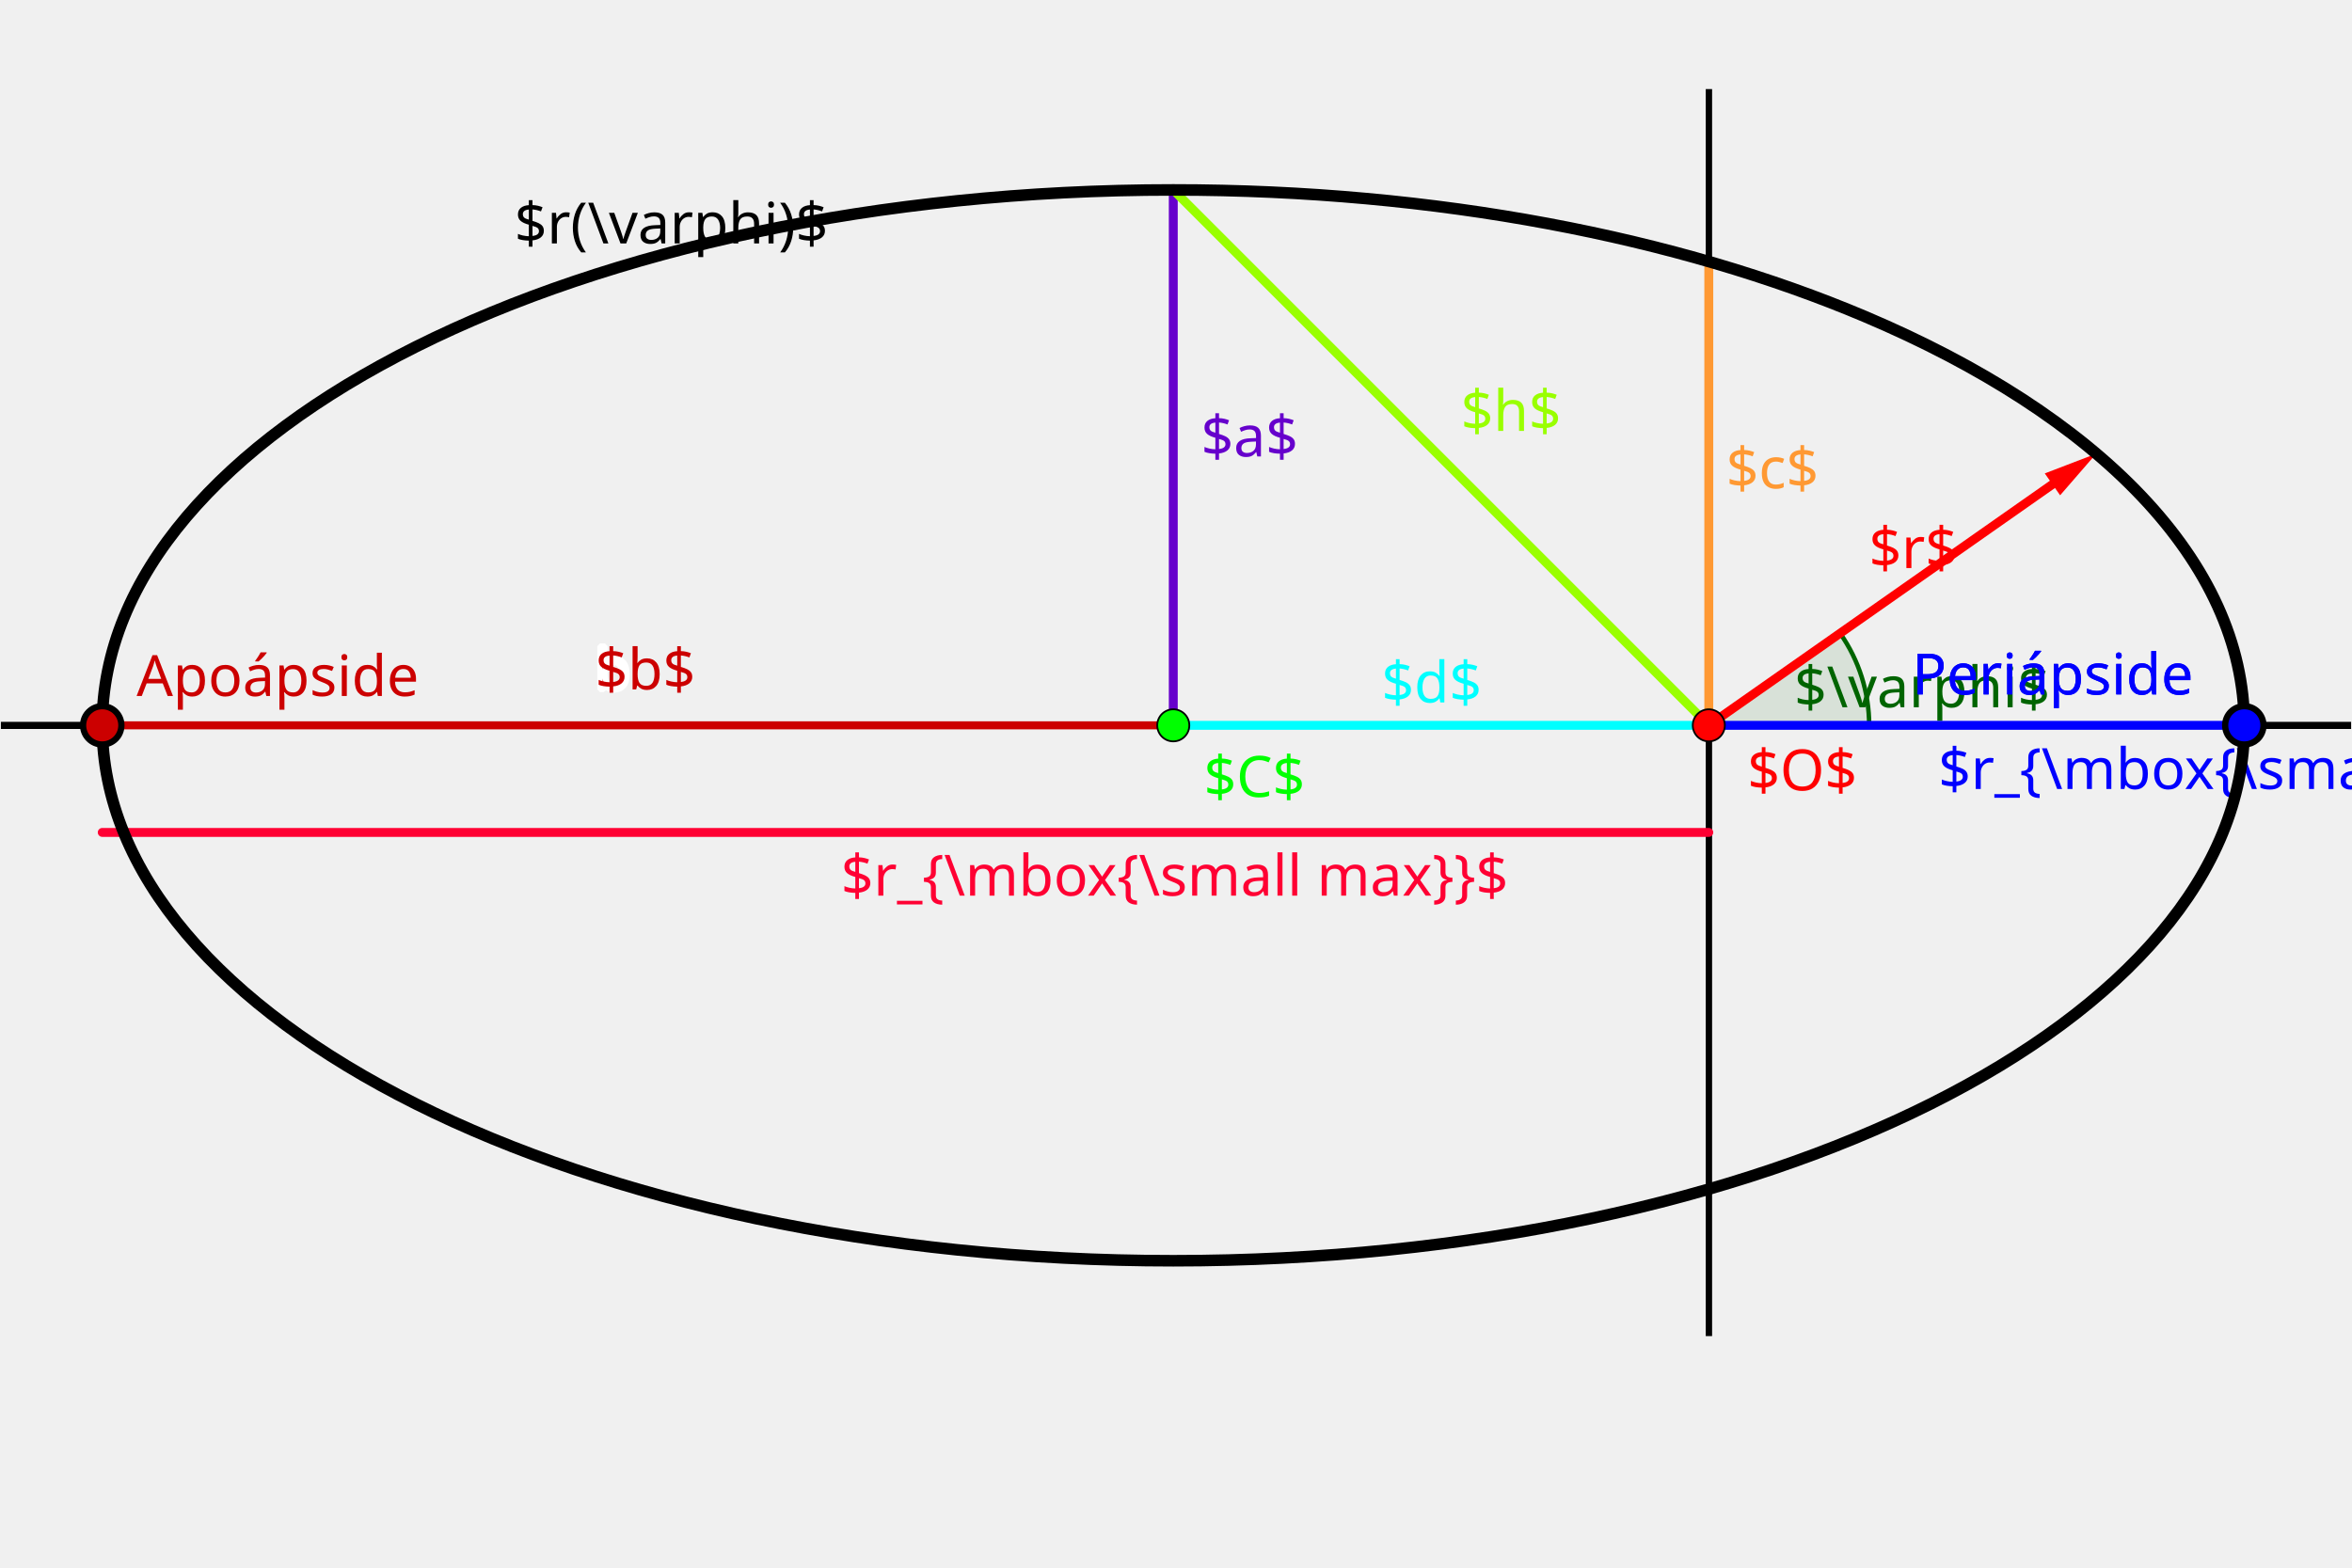
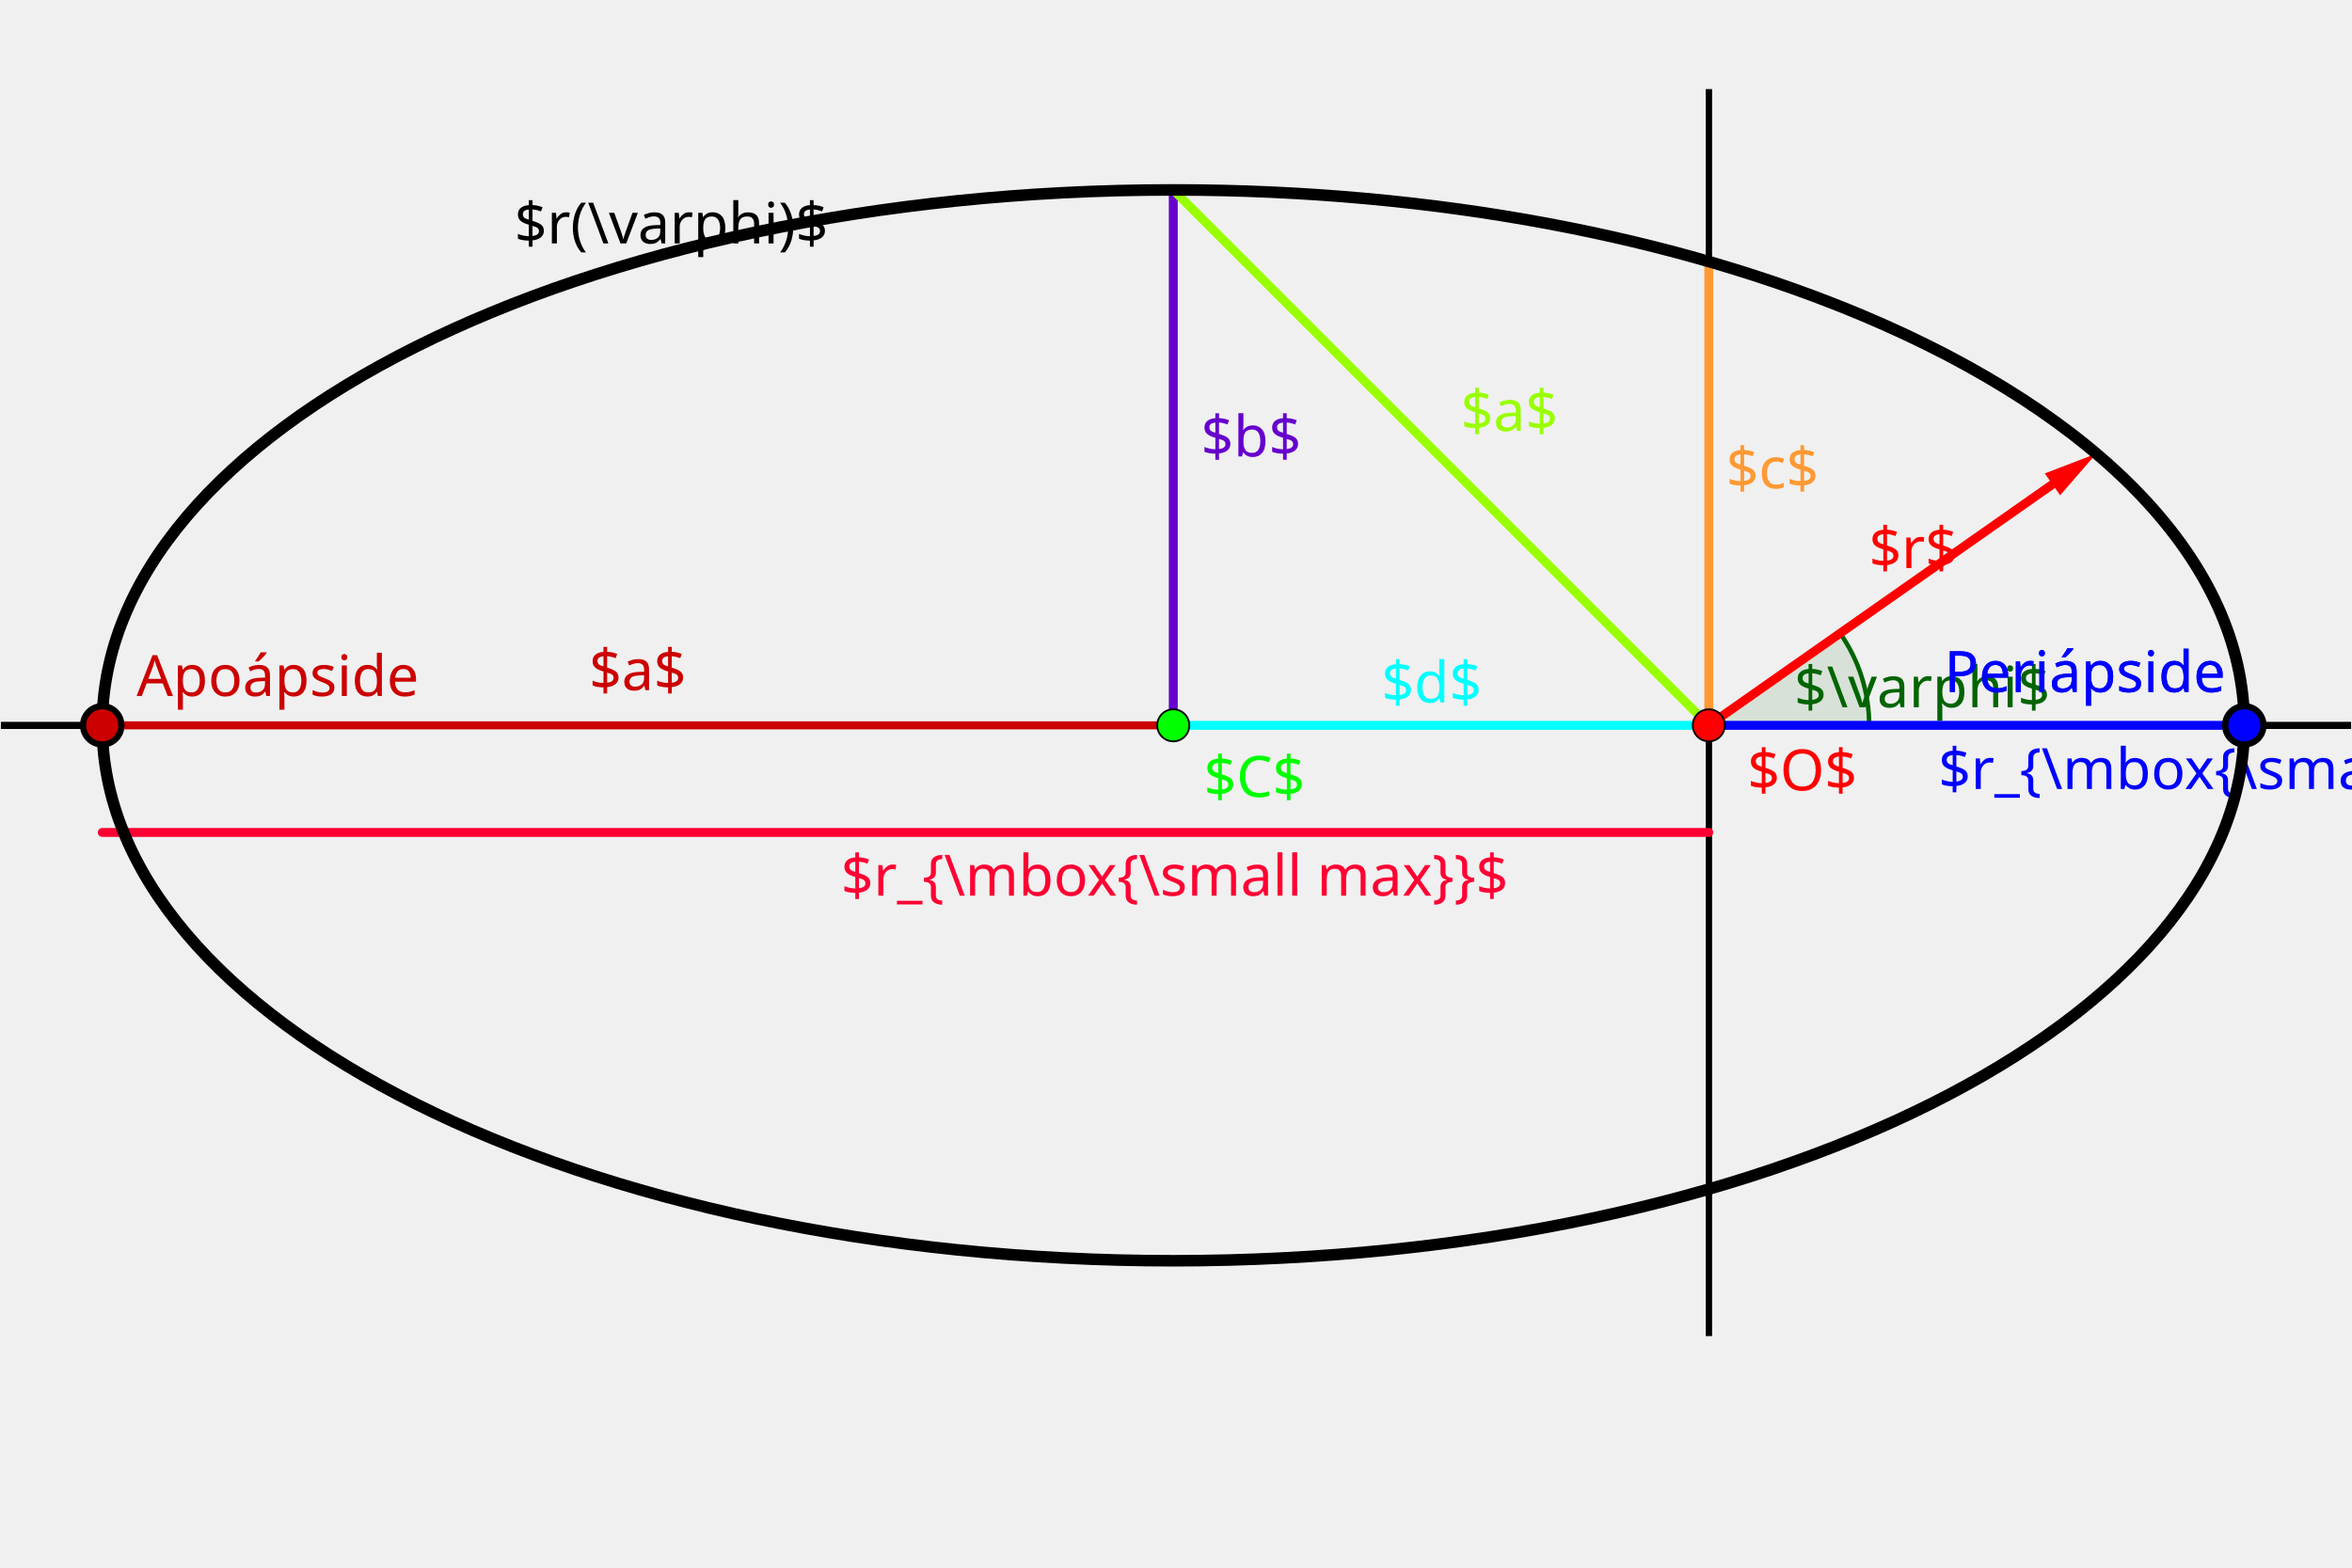
<svg xmlns="http://www.w3.org/2000/svg" version="1.1" width="1320" height="880" id="svg153">
  <defs id="defs5">
    <clipPath id="TPFllWnkLSha">
      <path fill="none" stroke="none" d=" M 0 0 L 1320 0 L 1320 880 L 0 880 L 0 0 Z" id="path2" />
    </clipPath>
  </defs>
  <g clip-path="url(#TPFllWnkLSha)" id="g151">
    <g id="g149">
      <path fill="none" stroke="#000000" paint-order="fill stroke markers" d="M 959.09,50 V 750" stroke-opacity="1" stroke-miterlimit="10" id="path9" style="stroke-width:3.566;stroke-miterlimit:10;stroke-dasharray:none" />
      <path fill="none" stroke="#000000" paint-order="fill stroke markers" d="m 0.5,407.2 h 1319" stroke-opacity="1" stroke-miterlimit="10" id="path11" style="stroke-width:4;stroke-miterlimit:10;stroke-dasharray:none" />
      <text fill="#000000" stroke="none" font-family="geogebra-sans-serif, sans-serif" font-size="32px" font-style="normal" font-weight="normal" text-decoration="normal" x="288.703" y="136.633" text-anchor="start" dominant-baseline="alphabetic" fill-opacity="1" id="text19">$r(\varphi)$</text>
      <path fill="#006400" stroke="none" paint-order="stroke fill markers" d="m 1049.019,407.157 c 0,-18.493 -5.697,-36.538 -16.316,-51.679 l -73.684,51.679 z" fill-opacity="0.098" id="path21" />
      <path fill="none" stroke="#006400" paint-order="fill stroke markers" d="m 1049.019,407.157 c 0,-18.493 -5.697,-36.538 -16.316,-51.679 l -73.684,51.679 z" stroke-opacity="1" stroke-linecap="round" stroke-linejoin="round" stroke-miterlimit="10" stroke-width="2.5" id="path23" />
      <text fill="#006400" stroke="none" font-family="geogebra-sans-serif, sans-serif" font-size="32px" font-style="normal" font-weight="normal" text-decoration="normal" x="1006.928" y="397.018" text-anchor="start" dominant-baseline="alphabetic" fill-opacity="1" id="text29">$\varphi$</text>
      <path fill="none" stroke="#cc0000" paint-order="fill stroke markers" d="M 57.379,407.157 H 658.473" stroke-opacity="1" stroke-linecap="round" stroke-linejoin="round" stroke-miterlimit="10" stroke-width="4.5" id="path31" />
-       <text fill="#cc0000" stroke="none" font-family="geogebra-sans-serif, sans-serif" font-size="32px" font-style="normal" font-weight="normal" text-decoration="normal" x="334" y="387" text-anchor="start" dominant-baseline="alphabetic" fill-opacity="1" id="text33">b</text>
-       <text fill="none" stroke="#ffffff" font-family="geogebra-sans-serif, sans-serif" font-size="32px" font-style="normal" font-weight="normal" text-decoration="normal" x="334" y="387" text-anchor="start" dominant-baseline="alphabetic" stroke-opacity="1" stroke-linejoin="bevel" stroke-miterlimit="10" stroke-width="3" id="text35">b</text>
-       <text fill="#cc0000" stroke="none" font-family="geogebra-sans-serif, sans-serif" font-size="32px" font-style="normal" font-weight="normal" text-decoration="normal" x="334" y="387" text-anchor="start" dominant-baseline="alphabetic" fill-opacity="1" id="text37">$b$</text>
+       <text fill="#cc0000" stroke="none" font-family="geogebra-sans-serif, sans-serif" font-size="32px" font-style="normal" font-weight="normal" text-decoration="normal" x="330.598" y="387.411" text-anchor="start" dominant-baseline="alphabetic" fill-opacity="1" id="text37">$a$</text>
      <path fill="none" stroke="#6600cc" paint-order="fill stroke markers" d="M 658.473,407.157 V 106.61" stroke-opacity="1" stroke-linecap="round" stroke-linejoin="round" stroke-miterlimit="10" stroke-width="5" id="path39" />
-       <text fill="#6600cc" stroke="none" font-family="geogebra-sans-serif, sans-serif" font-size="32px" font-style="normal" font-weight="normal" text-decoration="normal" x="674" y="256.235" text-anchor="start" dominant-baseline="alphabetic" fill-opacity="1" id="text45">$a$</text>
+       <text fill="#6600cc" stroke="none" font-family="geogebra-sans-serif, sans-serif" font-size="32px" font-style="normal" font-weight="normal" text-decoration="normal" x="674" y="256.235" text-anchor="start" dominant-baseline="alphabetic" fill-opacity="1" id="text45">$b$</text>
      <path fill="none" stroke="#99ff00" paint-order="fill stroke markers" d="M 658.473,106.61 959.019,407.157" stroke-opacity="1" stroke-linecap="round" stroke-linejoin="round" stroke-miterlimit="10" stroke-width="5" id="path47" />
-       <text fill="#99ff00" stroke="none" font-family="geogebra-sans-serif, sans-serif" font-size="32px" font-style="normal" font-weight="normal" text-decoration="normal" x="819.817" y="241.91" text-anchor="start" dominant-baseline="alphabetic" fill-opacity="1" id="text53">$h$</text>
+       <text fill="#99ff00" stroke="none" font-family="geogebra-sans-serif, sans-serif" font-size="32px" font-style="normal" font-weight="normal" text-decoration="normal" x="819.817" y="241.91" text-anchor="start" dominant-baseline="alphabetic" fill-opacity="1" id="text53">$a$</text>
      <path fill="none" stroke="#00ffff" paint-order="fill stroke markers" d="M 959.019,407.157 H 658.473" stroke-opacity="1" stroke-linecap="round" stroke-linejoin="round" stroke-miterlimit="10" stroke-width="5" id="path55" />
      <text fill="#00ffff" stroke="none" font-family="geogebra-sans-serif, sans-serif" font-size="32px" font-style="normal" font-weight="normal" text-decoration="normal" x="775.344" y="394.318" text-anchor="start" dominant-baseline="alphabetic" fill-opacity="1" id="text61">$d$</text>
      <path fill="none" stroke="#ff9933" paint-order="fill stroke markers" d="M 959.019,407.157 V 146.876" stroke-opacity="1" stroke-linecap="round" stroke-linejoin="round" stroke-miterlimit="10" stroke-width="5" id="path63" />
      <text fill="#ff9933" stroke="none" font-family="geogebra-sans-serif, sans-serif" font-size="32px" font-style="normal" font-weight="normal" text-decoration="normal" x="968.714" y="274.116" text-anchor="start" dominant-baseline="alphabetic" fill-opacity="1" id="text69">$c$</text>
      <path fill="none" stroke="#0000ff" paint-order="fill stroke markers" d="M 959.019,407.157 H 1259.566" stroke-opacity="1" stroke-linecap="round" stroke-linejoin="round" stroke-miterlimit="10" stroke-width="5" id="path71" />
      <text fill="#0000ff" stroke="none" font-family="geogebra-sans-serif, sans-serif" font-size="32px" font-style="normal" font-weight="normal" text-decoration="normal" x="1087.813" y="442.901" text-anchor="start" dominant-baseline="alphabetic" fill-opacity="1" id="text77">$r_{\mbox{\small min}}$</text>
      <path fill="none" stroke="#ff0033" paint-order="fill stroke markers" d="M 57.379,467.266 H 959.019" stroke-opacity="1" stroke-linecap="round" stroke-linejoin="round" stroke-miterlimit="10" stroke-width="5" id="path85" />
      <text fill="#ff0033" stroke="none" font-family="geogebra-sans-serif, sans-serif" font-size="32px" font-style="normal" font-weight="normal" text-decoration="normal" x="471.931" y="502.766" text-anchor="start" dominant-baseline="alphabetic" fill-opacity="1" id="text91">$r_{\mbox{\small max}}$</text>
      <path fill="none" stroke="#ff0000" paint-order="fill stroke markers" d="M 959.019,407.157 1151.885,271.89" stroke-opacity="1" stroke-linecap="round" stroke-linejoin="round" stroke-miterlimit="10" stroke-width="5" id="path99" />
      <path fill="#ff0000" stroke="none" paint-order="stroke fill markers" fill-rule="evenodd" d="m 1176.446,254.663 -20.255,23.367 -8.613,-12.281 z" fill-opacity="1" id="path101" />
      <text fill="#ff0000" stroke="none" font-family="geogebra-sans-serif, sans-serif" font-size="32px" font-style="normal" font-weight="normal" text-decoration="normal" x="1048.891" y="318.876" text-anchor="start" dominant-baseline="alphabetic" fill-opacity="1" id="text107">$r$</text>
      <path fill="#ff0000" stroke="none" paint-order="stroke fill markers" d="m 968.019,407.157 c 0,4.971 -4.029,9 -9,9 -4.971,0 -9,-4.029 -9,-9 0,-4.971 4.029,-9 9,-9 4.971,0 9,4.029 9,9 z" fill-opacity="1" id="path109" />
      <path fill="none" stroke="#000000" paint-order="fill stroke markers" d="m 968.019,407.157 c 0,4.971 -4.029,9 -9,9 -4.971,0 -9,-4.029 -9,-9 0,-4.971 4.029,-9 9,-9 4.971,0 9,4.029 9,9 z" stroke-opacity="1" stroke-linecap="round" stroke-linejoin="round" stroke-miterlimit="10" id="path111" />
      <text fill="#ff0000" stroke="none" font-family="geogebra-sans-serif, sans-serif" font-size="32px" font-style="normal" font-weight="normal" text-decoration="normal" x="980.675" y="443.686" text-anchor="start" dominant-baseline="alphabetic" fill-opacity="1" id="text117">$O$</text>
      <path fill="#00ff00" stroke="none" paint-order="stroke fill markers" d="m 667.473,407.157 c 0,4.971 -4.029,9 -9,9 -4.971,0 -9,-4.029 -9,-9 0,-4.971 4.029,-9 9,-9 4.971,0 9,4.029 9,9 z" fill-opacity="1" id="path119" />
      <path fill="none" stroke="#000000" paint-order="fill stroke markers" d="m 667.473,407.157 c 0,4.971 -4.029,9 -9,9 -4.971,0 -9,-4.029 -9,-9 0,-4.971 4.029,-9 9,-9 4.971,0 9,4.029 9,9 z" stroke-opacity="1" stroke-linecap="round" stroke-linejoin="round" stroke-miterlimit="10" id="path121" />
      <text fill="#00ff00" stroke="none" font-family="geogebra-sans-serif, sans-serif" font-size="32px" font-style="normal" font-weight="normal" text-decoration="normal" x="675.603" y="447.318" text-anchor="start" dominant-baseline="alphabetic" fill-opacity="1" id="text127">
        <tspan id="tspan11476" x="675.603" y="447.318">$C$</tspan>
      </text>
      <path fill="none" stroke="#000000" paint-order="fill stroke markers" d="m 66.379,407.157 c 0,4.971 -4.029,9 -9,9 -4.971,0 -9,-4.029 -9,-9 0,-4.971 4.029,-9 9,-9 4.971,0 9,4.029 9,9 z" stroke-opacity="1" stroke-linecap="round" stroke-linejoin="round" stroke-miterlimit="10" id="path131" style="stroke-width:7;stroke-miterlimit:10;stroke-dasharray:none" />
      <path fill="none" stroke="#000000" paint-order="fill stroke markers" d="m 1259.566,407.157 c 0,-91.993 -82.661,-174.332 -212.871,-229.462 C 941.96,133.35 806.462,106.61 658.473,106.61 c -331.975,0 -601.093,134.559 -601.093,300.547 0,165.987 269.119,300.547 601.093,300.547 331.975,0 601.093,-134.559 601.093,-300.547 z" stroke-opacity="1" stroke-linecap="round" stroke-linejoin="round" stroke-miterlimit="10" stroke-width="6.5" id="path13" />
-       <g id="g1367" transform="translate(-92.8762,12.80811)">
+       <g id="g1367" transform="translate(-74.78537,11.44479)">
        <text fill="#0000ff" stroke="none" font-family="geogebra-sans-serif, sans-serif" font-size="32px" font-style="normal" font-weight="normal" text-decoration="normal" x="1166" y="377" text-anchor="start" dominant-baseline="alphabetic" fill-opacity="1" id="text143">Periápside</text>
        <text fill="#0000ff" stroke="none" font-family="geogebra-sans-serif, sans-serif" font-size="32px" font-style="normal" font-weight="normal" text-decoration="normal" x="1166" y="377" text-anchor="start" dominant-baseline="alphabetic" fill-opacity="1" id="text147">Periápside</text>
      </g>
      <path fill="none" stroke="#000000" paint-order="fill stroke markers" d="m 1268.566,407.157 c 0,2.624 -1.123,4.985 -2.914,6.63 -1.602,1.472 -3.739,2.37 -6.086,2.37 -4.971,0 -9,-4.029 -9,-9 0,-4.971 4.029,-9 9,-9 4.971,0 9,4.029 9,9 z" stroke-opacity="1" stroke-linecap="round" stroke-linejoin="round" stroke-miterlimit="10" id="path141" style="stroke-width:7;stroke-miterlimit:10;stroke-dasharray:none" />
      <path fill="#0000ff" stroke="none" paint-order="stroke fill markers" d="m 1268.566,407.157 c 0,4.971 -4.029,9 -9,9 -4.971,0 -9,-4.029 -9,-9 0,-4.971 4.029,-9 9,-9 4.971,0 9,4.029 9,9 z" fill-opacity="1" id="path139" style="stroke-width:16.7;stroke-miterlimit:10;stroke-dasharray:none" />
      <g id="g1556" transform="translate(71.06784,-6.487742)">
        <text fill="#cc0000" stroke="none" font-family="geogebra-sans-serif, sans-serif" font-size="32px" font-style="normal" font-weight="normal" text-decoration="normal" x="5.592" y="397.185" text-anchor="start" dominant-baseline="alphabetic" fill-opacity="1" id="text137">Apoápside</text>
      </g>
      <path fill="#cc0000" stroke="none" paint-order="stroke fill markers" d="m 66.379,407.157 c 0,4.971 -4.029,9 -9,9 -4.971,0 -9,-4.029 -9,-9 0,-4.971 4.029,-9 9,-9 4.971,0 9,4.029 9,9 z" fill-opacity="1" id="path129" />
    </g>
  </g>
</svg>
